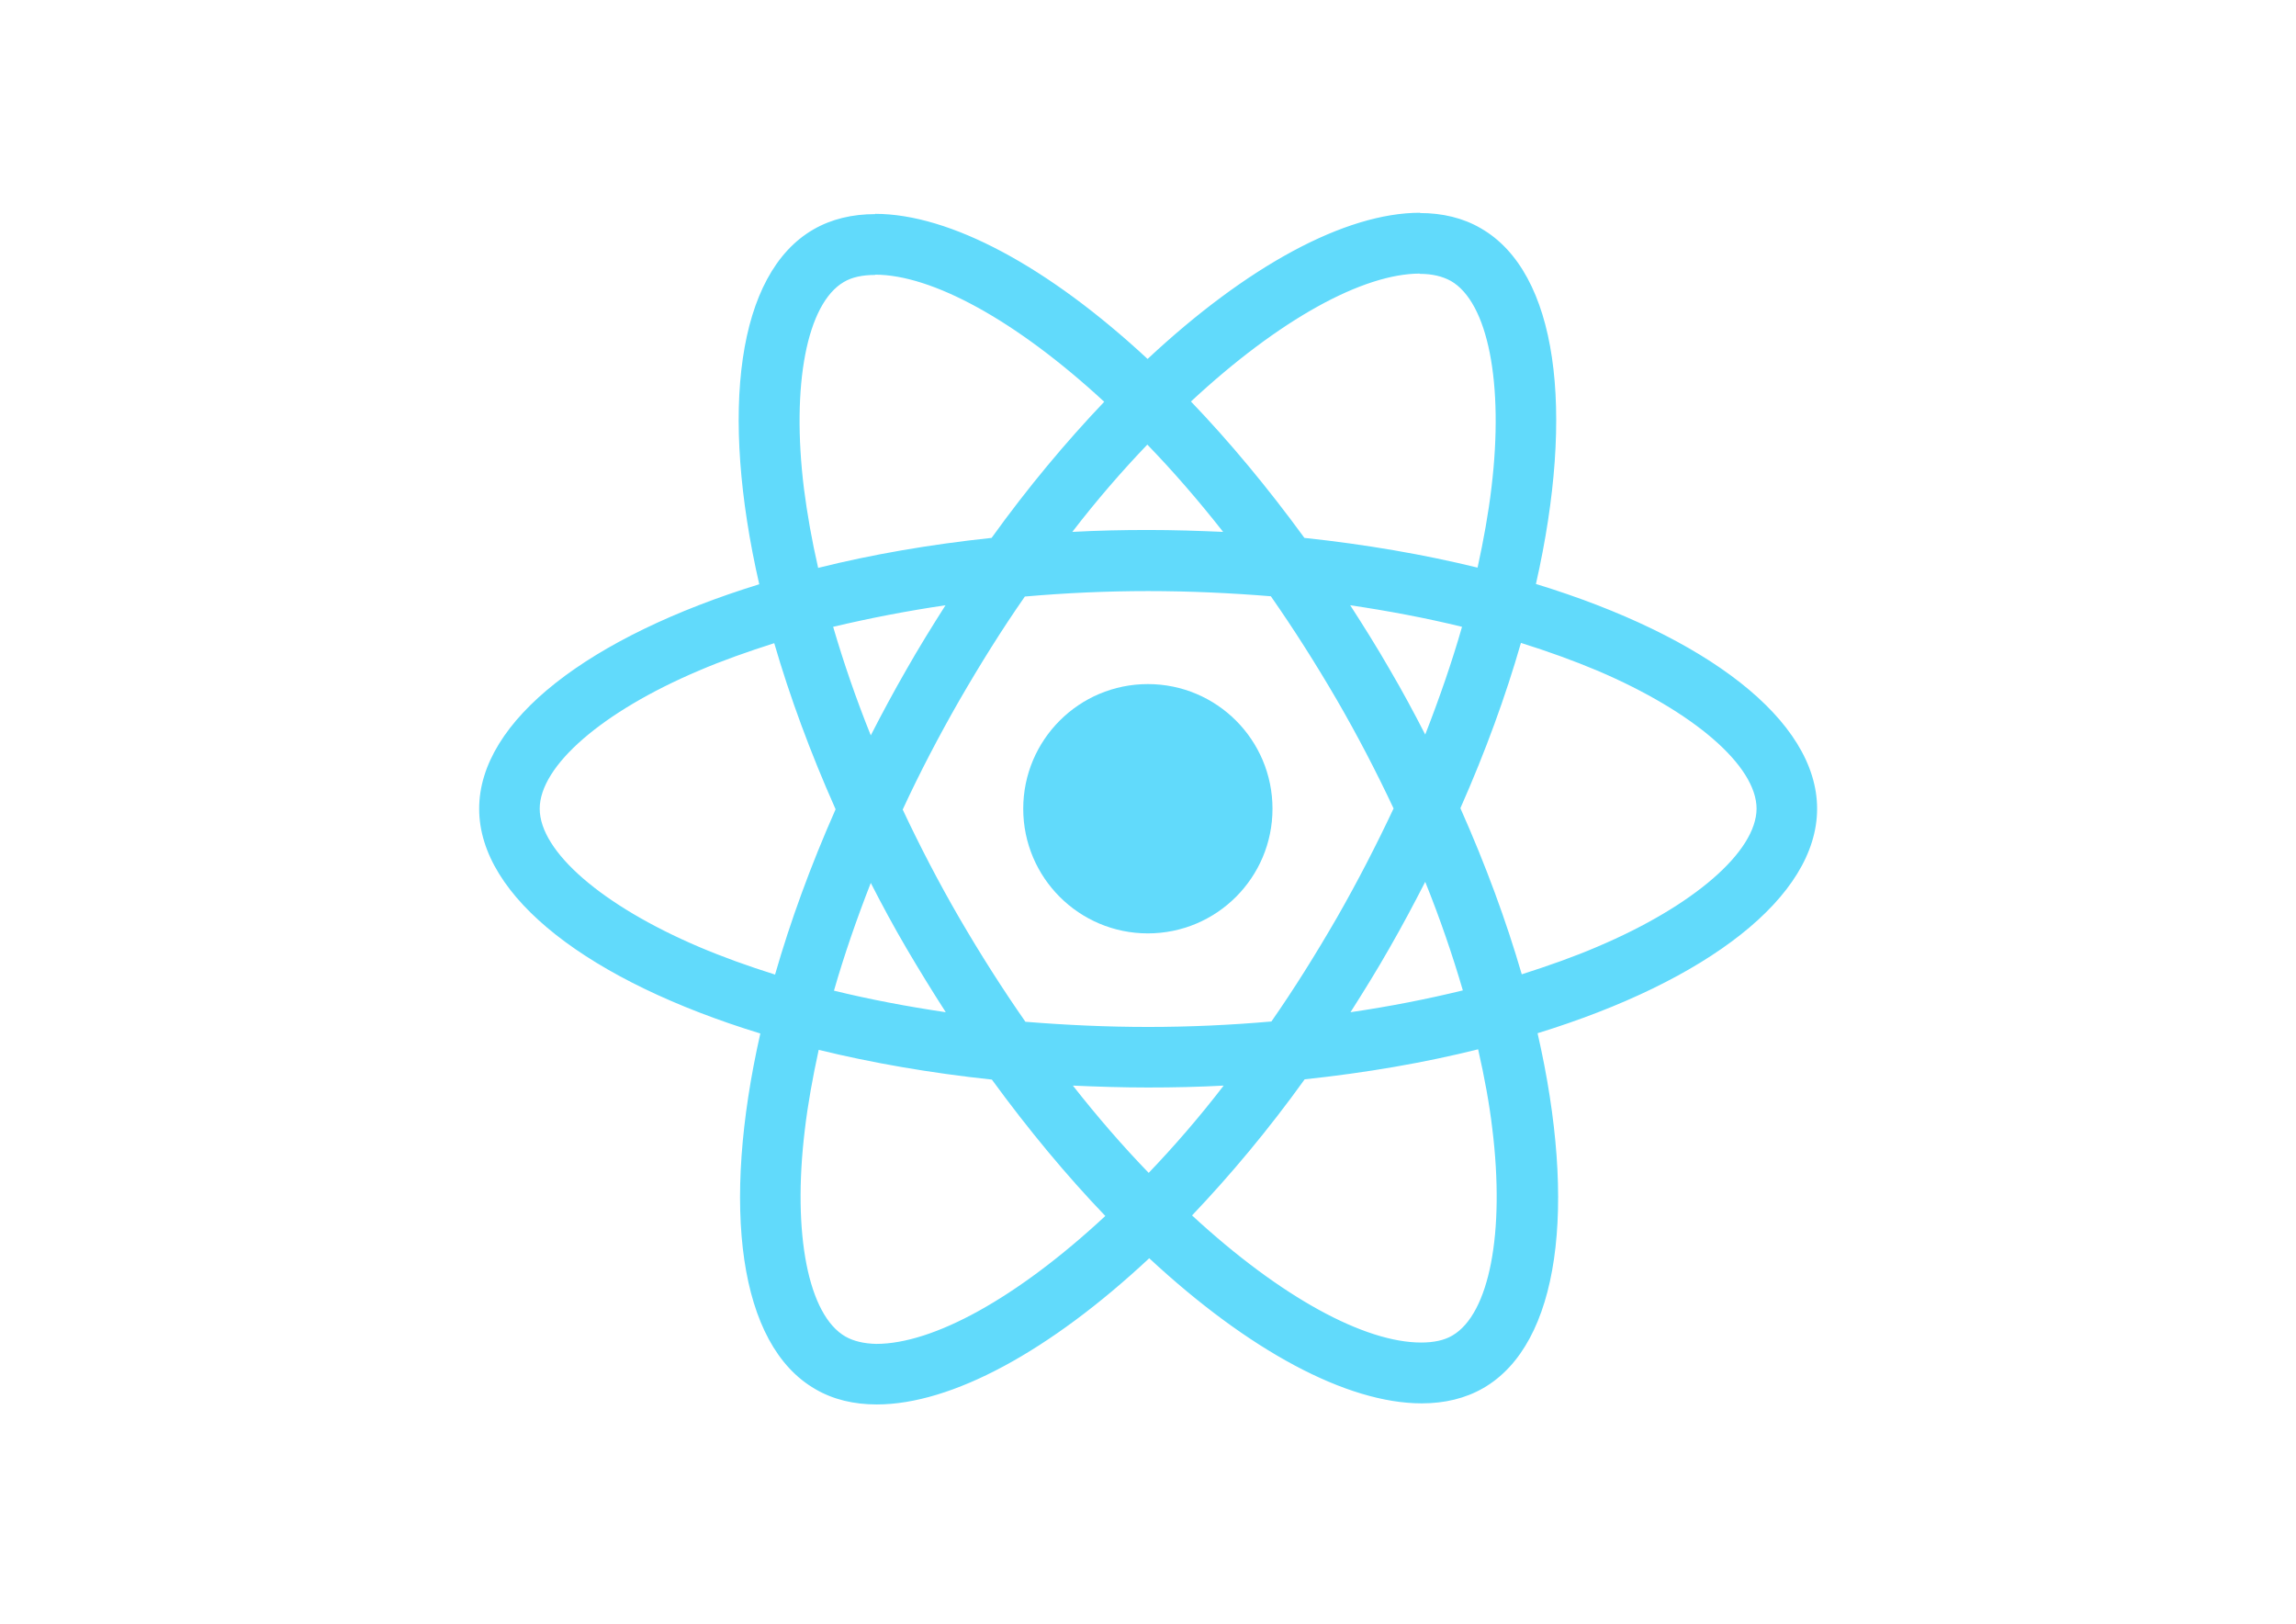
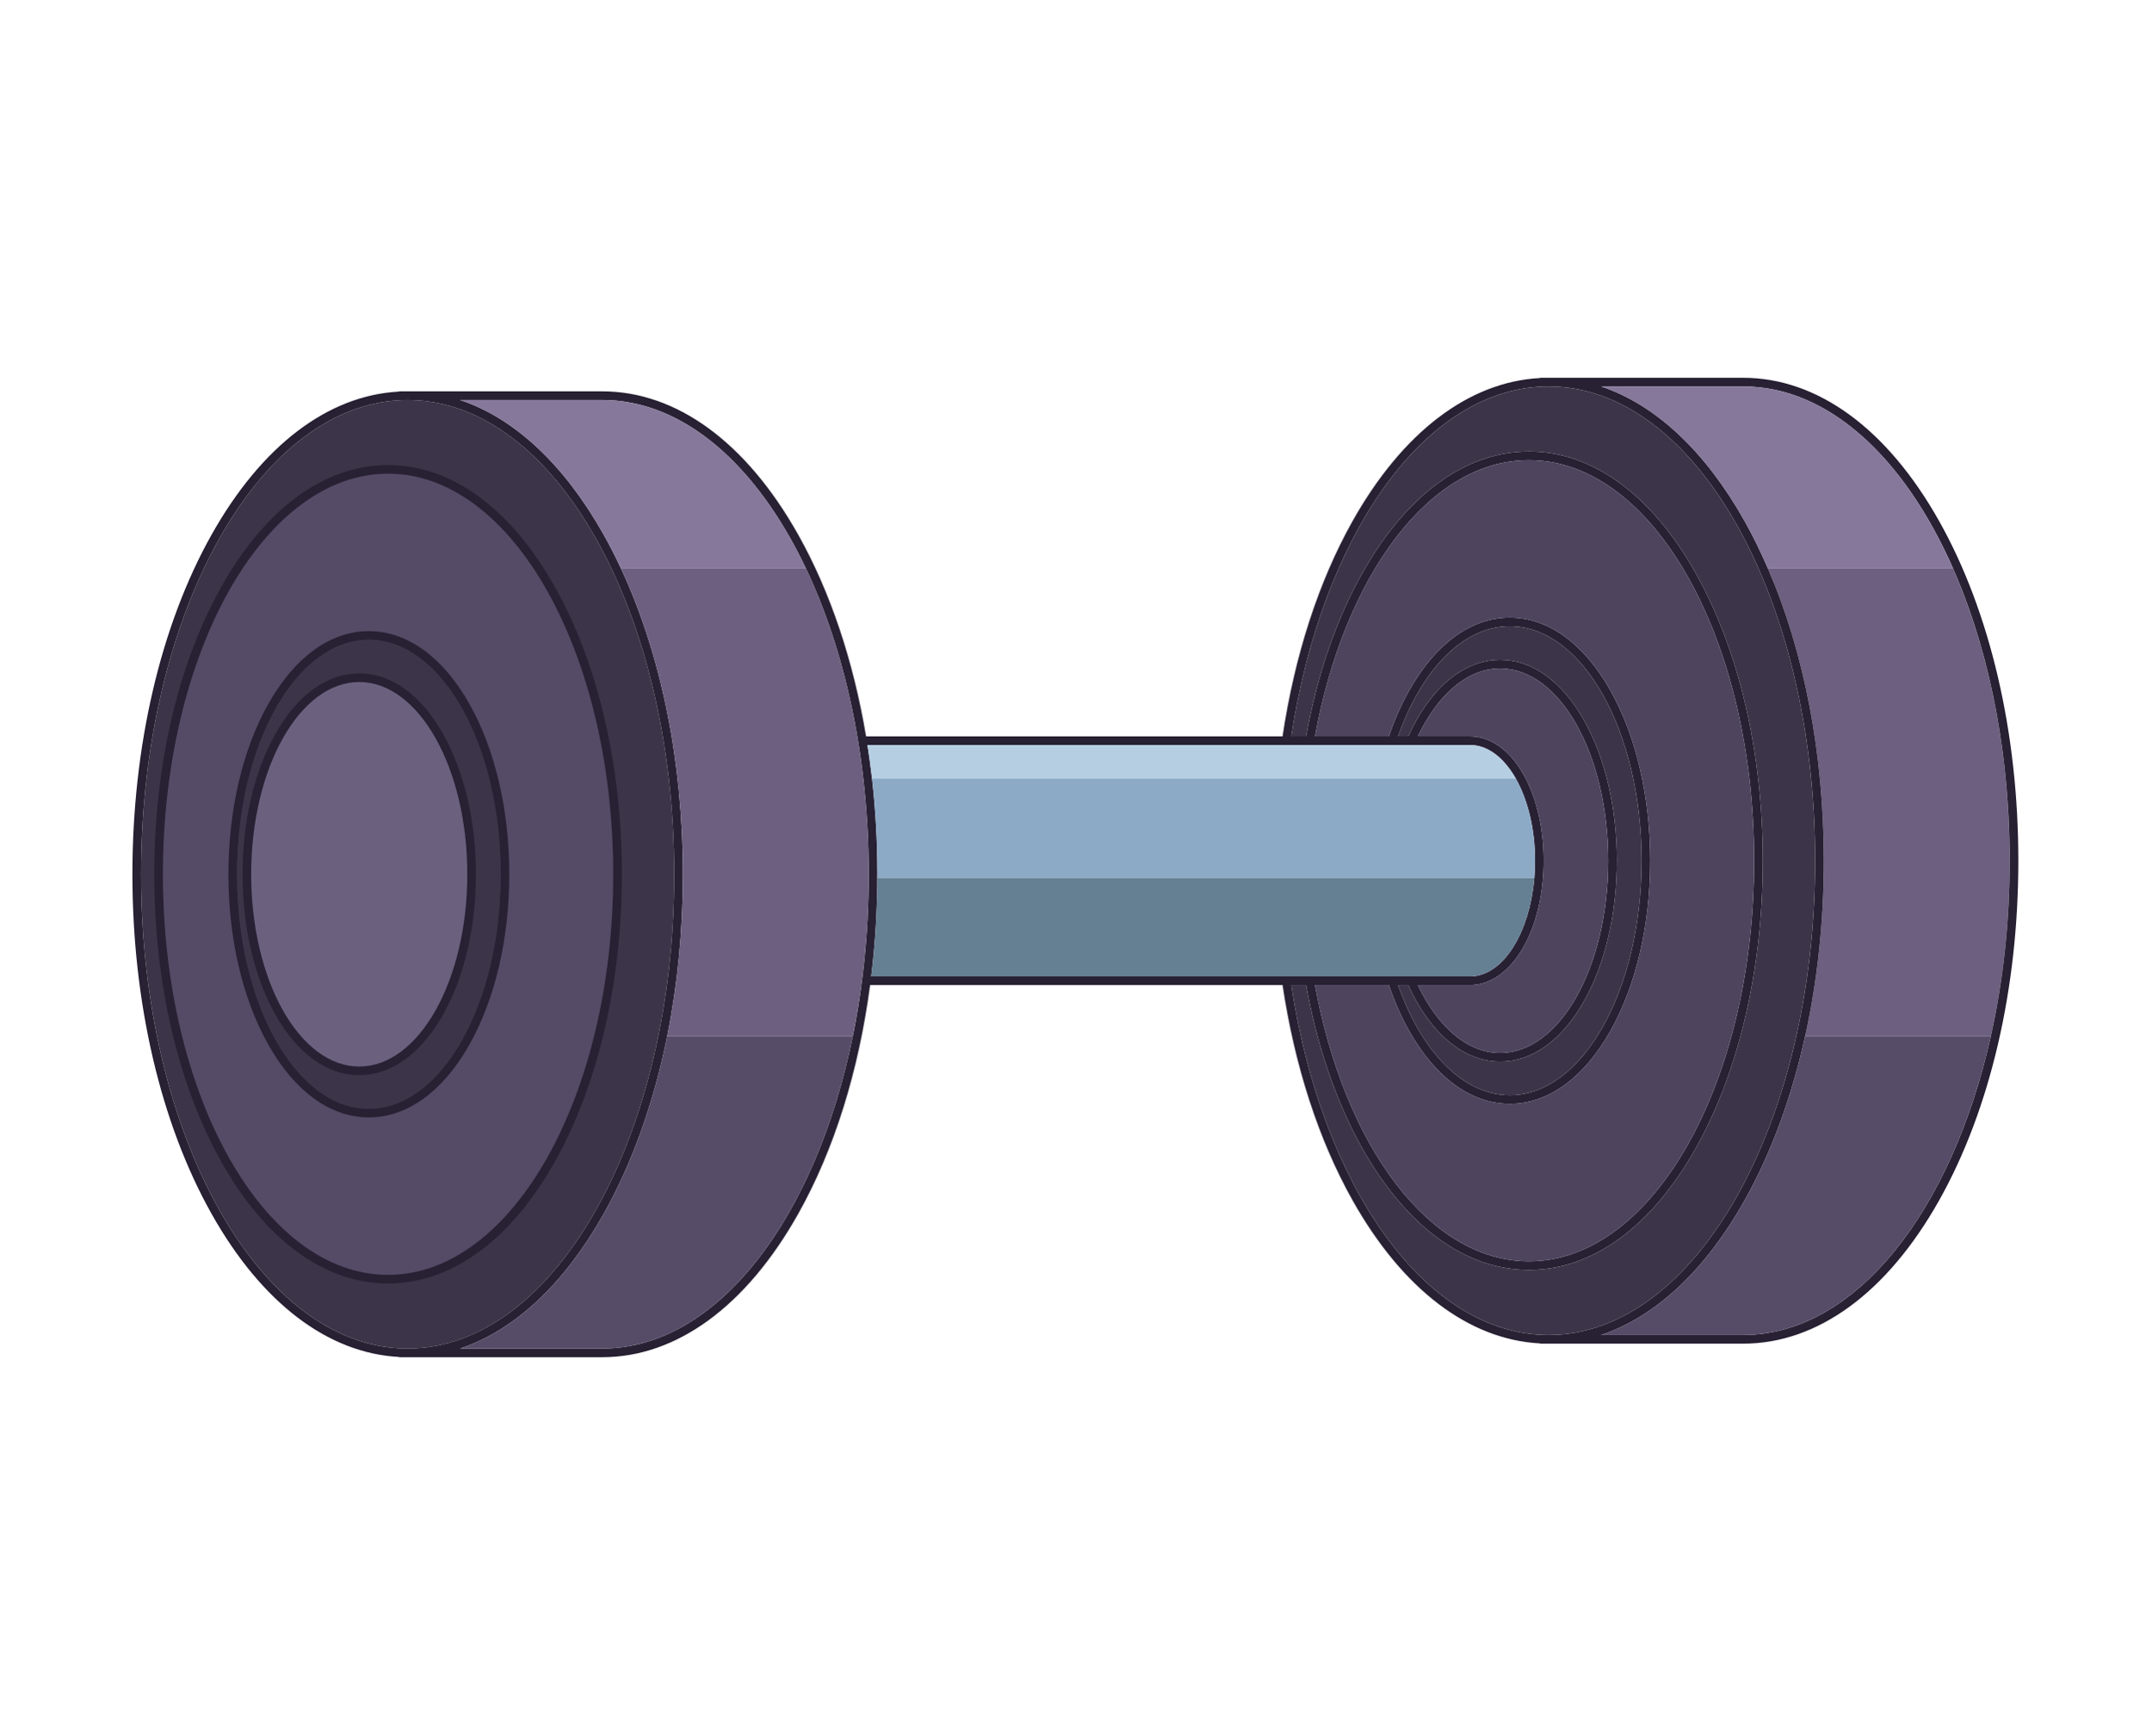
- <svg xmlns="http://www.w3.org/2000/svg" viewBox="0 0 841.9 595.3">
-   <g fill="#61DAFB">
-     <path d="M666.3 296.5c0-32.5-40.7-63.3-103.1-82.4 14.4-63.6 8-114.2-20.2-130.4-6.5-3.8-14.1-5.6-22.4-5.6v22.3c4.6 0 8.3.9 11.4 2.6 13.6 7.8 19.5 37.5 14.9 75.7-1.1 9.4-2.9 19.3-5.1 29.4-19.6-4.8-41-8.5-63.5-10.9-13.5-18.5-27.5-35.3-41.6-50 32.6-30.3 63.2-46.9 84-46.9V78c-27.5 0-63.5 19.6-99.9 53.6-36.4-33.8-72.4-53.2-99.9-53.2v22.3c20.7 0 51.4 16.5 84 46.6-14 14.7-28 31.4-41.3 49.9-22.6 2.4-44 6.1-63.6 11-2.3-10-4-19.7-5.2-29-4.7-38.2 1.1-67.9 14.6-75.8 3-1.8 6.9-2.6 11.5-2.6V78.5c-8.4 0-16 1.8-22.6 5.6-28.1 16.2-34.4 66.7-19.9 130.1-62.2 19.2-102.7 49.9-102.7 82.3 0 32.5 40.7 63.3 103.1 82.4-14.4 63.6-8 114.2 20.2 130.4 6.5 3.8 14.1 5.6 22.5 5.6 27.5 0 63.5-19.6 99.9-53.6 36.4 33.8 72.4 53.2 99.9 53.2 8.4 0 16-1.8 22.6-5.6 28.1-16.2 34.4-66.7 19.9-130.1 62-19.1 102.5-49.9 102.5-82.3zm-130.2-66.7c-3.7 12.9-8.3 26.2-13.5 39.5-4.1-8-8.4-16-13.1-24-4.6-8-9.5-15.8-14.4-23.4 14.2 2.1 27.9 4.7 41 7.9zm-45.8 106.5c-7.8 13.5-15.8 26.3-24.1 38.2-14.9 1.3-30 2-45.2 2-15.1 0-30.2-.7-45-1.9-8.3-11.9-16.4-24.6-24.2-38-7.6-13.1-14.5-26.4-20.8-39.8 6.2-13.4 13.2-26.8 20.7-39.9 7.8-13.5 15.8-26.3 24.1-38.2 14.9-1.3 30-2 45.2-2 15.1 0 30.2.7 45 1.9 8.3 11.9 16.4 24.6 24.2 38 7.6 13.1 14.5 26.4 20.8 39.8-6.3 13.4-13.2 26.8-20.7 39.9zm32.3-13c5.4 13.4 10 26.8 13.8 39.8-13.1 3.2-26.9 5.9-41.2 8 4.9-7.7 9.8-15.6 14.4-23.7 4.6-8 8.9-16.1 13-24.1zM421.2 430c-9.3-9.6-18.6-20.3-27.8-32 9 .4 18.2.7 27.5.7 9.4 0 18.7-.2 27.8-.7-9 11.7-18.3 22.4-27.5 32zm-74.4-58.9c-14.2-2.1-27.9-4.7-41-7.9 3.7-12.9 8.3-26.2 13.5-39.5 4.1 8 8.4 16 13.1 24 4.7 8 9.5 15.8 14.4 23.4zM420.7 163c9.3 9.6 18.6 20.3 27.8 32-9-.4-18.2-.7-27.5-.7-9.4 0-18.7.2-27.8.7 9-11.7 18.3-22.4 27.5-32zm-74 58.9c-4.9 7.7-9.8 15.6-14.4 23.7-4.6 8-8.9 16-13 24-5.4-13.4-10-26.8-13.8-39.8 13.1-3.1 26.9-5.8 41.2-7.9zm-90.5 125.2c-35.4-15.1-58.3-34.9-58.3-50.6 0-15.7 22.9-35.6 58.3-50.6 8.6-3.7 18-7 27.7-10.1 5.7 19.6 13.2 40 22.5 60.9-9.2 20.8-16.6 41.1-22.2 60.6-9.9-3.1-19.3-6.5-28-10.2zM310 490c-13.6-7.8-19.5-37.5-14.9-75.7 1.1-9.4 2.9-19.3 5.1-29.4 19.6 4.8 41 8.5 63.5 10.9 13.5 18.5 27.5 35.3 41.6 50-32.6 30.3-63.2 46.9-84 46.9-4.5-.1-8.3-1-11.3-2.7zm237.2-76.2c4.7 38.2-1.1 67.9-14.6 75.8-3 1.8-6.9 2.6-11.5 2.6-20.7 0-51.4-16.5-84-46.6 14-14.7 28-31.4 41.3-49.9 22.6-2.4 44-6.1 63.6-11 2.3 10.1 4.1 19.8 5.2 29.1zm38.5-66.7c-8.6 3.7-18 7-27.7 10.1-5.7-19.6-13.2-40-22.5-60.9 9.2-20.8 16.6-41.1 22.2-60.6 9.9 3.1 19.3 6.5 28.1 10.2 35.4 15.1 58.3 34.9 58.3 50.6-.1 15.7-23 35.6-58.4 50.6zM320.8 78.4z" />
-     <circle cx="420.9" cy="296.5" r="45.7" />
-     <path d="M520.5 78.1z" />
-   </g>
+ <svg xmlns="http://www.w3.org/2000/svg" version="1.1" id="Capa_1" x="0px" y="0px" viewBox="0 0 2362 1906" style="enable-background:new 0 0 2362 1906;" xml:space="preserve">
+   <ellipse style="fill:#3C3549;" cx="447.583" cy="960.195" rx="292.716" ry="520.936" />
+   <path style="fill:#282033;" d="M609.182,644.432c-48.449-86.223-113.471-133.708-183.089-133.708s-134.64,47.485-183.089,133.708  c-47.48,84.498-73.628,196.638-73.628,315.764c0,119.125,26.148,231.265,73.628,315.764  c48.449,86.223,113.471,133.708,183.089,133.708s134.64-47.485,183.089-133.708c47.48-84.499,73.628-196.639,73.628-315.764  C682.81,841.07,656.662,728.93,609.182,644.432z" />
+   <ellipse style="fill:#554B66;" cx="426.093" cy="960.195" rx="247.229" ry="439.984" />
+   <ellipse style="fill:#3C3549;" cx="404.994" cy="960.195" rx="144.713" ry="257.54" />
+   <path style="fill:#282033;" d="M486.617,806.233c-24.165-43.005-56.899-66.688-92.173-66.688c-35.273,0-68.008,23.684-92.172,66.688  c-23.195,41.279-35.969,95.958-35.969,153.962s12.774,112.683,35.969,153.962c24.164,43.004,56.899,66.688,92.172,66.688  c35.274,0,68.008-23.684,92.173-66.688c23.195-41.28,35.969-95.958,35.969-153.962S509.812,847.512,486.617,806.233z" />
+   <path style="fill:#282033;" d="M294.395,1146.952c29.087,51.765,68.365,80.272,110.599,80.272c42.235,0,81.513-28.507,110.6-80.272  c28.117-50.039,43.602-116.364,43.602-186.756c0-70.393-15.484-136.718-43.602-186.757c-29.087-51.764-68.365-80.272-110.6-80.272  c-42.234,0-81.513,28.507-110.599,80.272c-28.117,50.039-43.602,116.364-43.602,186.757  C250.793,1030.588,266.278,1096.913,294.395,1146.952z M404.994,702.655c79.923,0,144.713,115.304,144.713,257.54  s-64.791,257.54-144.713,257.54c-79.923,0-144.713-115.304-144.713-257.54S325.071,702.655,404.994,702.655z" />
+   <ellipse style="fill:#6B617F;" cx="394.445" cy="960.195" rx="118.653" ry="211.162" />
+   <path style="fill:#6D5F7F;" d="M2144.507,624.398H1941.28c39.732,91.762,61.323,203.414,61.323,320.913  c0,66.962-7.067,131.994-20.434,192.58h203.878c13.327-59.575,20.663-124.551,20.663-192.58  C2206.71,824.225,2183.446,712.86,2144.507,624.398z" />
+   <path style="fill:#282033;" d="M1913.994,414.888h-213.596h-9.489v0.281c-78.178,4.155-150.937,59.563-205.765,157.138  c-37.45,66.648-63.589,147.916-76.87,236.451H950.987c-13.901-82.762-39.209-158.666-74.554-221.567  c-57.041-101.513-133.486-157.419-215.253-157.419H447.583h-9.488v0.281c-78.178,4.154-150.938,59.563-205.765,157.138  c-56.071,99.788-86.951,232.257-86.951,373.005c0,140.748,30.88,273.217,86.951,373.005  c54.828,97.575,127.587,152.983,205.765,157.137v0.281h9.488h213.596c81.767,0,158.212-55.906,215.253-157.419  c39.539-70.367,66.483-157.022,78.975-251.335h452.869c13.28,88.535,39.419,169.803,76.869,236.451  c54.828,97.575,127.587,152.983,205.765,157.137v0.282h9.489h213.596c81.768,0,158.213-55.906,215.254-157.419  c56.071-99.788,86.951-232.257,86.951-373.005c0-140.749-30.88-273.217-86.951-373.005  C2072.207,470.793,1995.762,414.888,1913.994,414.888z M2186.047,1137.892c0,0.003-0.001,0.005-0.002,0.008  c-1.266,5.66-2.596,11.261-3.969,16.821c-0.141,0.568-0.278,1.139-0.419,1.706c-1.397,5.602-2.844,11.156-4.347,16.652  c-0.063,0.228-0.128,0.453-0.191,0.681c-1.457,5.306-2.968,10.557-4.522,15.76c-0.143,0.478-0.282,0.959-0.425,1.435  c-1.612,5.353-3.272,10.649-4.984,15.888c-0.128,0.391-0.259,0.776-0.387,1.166c-1.651,5.019-3.346,9.985-5.087,14.895  c-0.126,0.356-0.249,0.715-0.375,1.071c-1.816,5.094-3.682,10.124-5.593,15.095c-0.194,0.504-0.391,1.002-0.586,1.505  c-1.847,4.769-3.734,9.488-5.667,14.141c-0.095,0.228-0.187,0.46-0.282,0.689c-2.008,4.817-4.066,9.563-6.164,14.25  c-0.258,0.577-0.52,1.147-0.78,1.723c-2.06,4.561-4.154,9.072-6.297,13.506c-0.037,0.075-0.072,0.153-0.109,0.228  c-2.188,4.52-4.426,8.962-6.698,13.345c-0.327,0.629-0.655,1.252-0.983,1.878c-4.519,8.631-9.198,16.99-14.035,25.059  c-0.387,0.647-0.777,1.29-1.167,1.933c-4.827,7.966-9.802,15.645-14.923,23.024c-0.441,0.636-0.883,1.27-1.326,1.901  c-5.116,7.285-10.372,14.268-15.759,20.94c-0.495,0.612-0.989,1.226-1.486,1.833c-2.697,3.296-5.419,6.532-8.181,9.67  c-0.14,0.16-0.285,0.313-0.425,0.473c-2.623,2.968-5.279,5.849-7.956,8.671c-0.529,0.557-1.056,1.118-1.586,1.669  c-2.802,2.909-5.627,5.752-8.487,8.499c-0.314,0.302-0.634,0.591-0.949,0.891c-2.611,2.487-5.25,4.898-7.908,7.247  c-0.557,0.492-1.111,0.991-1.67,1.477c-2.894,2.517-5.812,4.958-8.76,7.307c-0.459,0.365-0.921,0.714-1.381,1.075  c-2.638,2.075-5.296,4.078-7.974,6.016c-0.559,0.405-1.116,0.82-1.677,1.22c-2.986,2.124-5.997,4.163-9.031,6.115  c-0.574,0.369-1.153,0.72-1.728,1.084c-2.694,1.698-5.404,3.329-8.133,4.89c-0.542,0.31-1.08,0.634-1.623,0.938  c-3.078,1.725-6.179,3.355-9.3,4.903c-0.663,0.328-1.328,0.639-1.993,0.96c-2.784,1.342-5.584,2.619-8.4,3.817  c-0.496,0.212-0.989,0.439-1.486,0.646c-3.165,1.315-6.352,2.526-9.555,3.656c-0.733,0.259-1.468,0.502-2.203,0.751  c-2.918,0.989-5.848,1.911-8.797,2.745c-0.407,0.115-0.81,0.247-1.218,0.359c-3.25,0.894-6.522,1.671-9.807,2.372  c-0.785,0.168-1.572,0.324-2.359,0.48c-3.112,0.619-6.234,1.172-9.375,1.616c-0.254,0.036-0.506,0.086-0.761,0.12  c-3.337,0.457-6.694,0.784-10.061,1.04c-0.819,0.062-1.637,0.115-2.458,0.166c-3.403,0.208-6.815,0.352-10.247,0.352h-156.039  c59.661-19.898,114.298-70.696,157.696-147.93c29.395-52.313,51.788-113.664,66.517-180.425  c13.367-60.586,20.434-125.619,20.434-192.58c0-117.499-21.591-229.151-61.323-320.913c-7.862-18.156-16.366-35.609-25.628-52.092  c-43.398-77.234-98.035-128.033-157.696-147.931h156.039c2.743,0,5.476,0.081,8.201,0.214c0.892,0.044,1.778,0.123,2.668,0.181  c1.836,0.119,3.671,0.252,5.498,0.431c1.037,0.102,2.07,0.229,3.105,0.35c1.689,0.198,3.375,0.413,5.056,0.661  c1.06,0.157,2.118,0.325,3.174,0.501c1.668,0.279,3.331,0.586,4.991,0.914c1.03,0.204,2.06,0.405,3.086,0.628  c1.75,0.379,3.492,0.8,5.233,1.235c0.91,0.227,1.822,0.437,2.728,0.679c2.176,0.58,4.341,1.214,6.5,1.878  c0.456,0.14,0.916,0.26,1.372,0.404c2.619,0.829,5.224,1.724,7.818,2.677c0.699,0.257,1.391,0.544,2.088,0.809  c1.89,0.719,3.776,1.456,5.651,2.239c0.92,0.384,1.834,0.795,2.75,1.195c1.656,0.723,3.307,1.46,4.952,2.232  c0.962,0.452,1.921,0.918,2.878,1.386c1.613,0.789,3.22,1.602,4.822,2.438c0.934,0.488,1.867,0.977,2.798,1.481  c1.664,0.902,3.32,1.838,4.972,2.792c0.839,0.484,1.68,0.956,2.516,1.453c1.939,1.154,3.865,2.353,5.786,3.577  c0.525,0.334,1.054,0.65,1.577,0.989c2.481,1.609,4.948,3.274,7.397,4.998c0.305,0.216,0.606,0.446,0.911,0.663  c2.105,1.497,4.2,3.031,6.281,4.611c0.721,0.548,1.435,1.119,2.153,1.676c1.667,1.295,3.328,2.607,4.98,3.955  c0.804,0.656,1.604,1.327,2.403,1.997c1.57,1.312,3.131,2.646,4.685,4.007c0.803,0.703,1.605,1.41,2.404,2.125  c1.579,1.415,3.148,2.86,4.71,4.323c0.73,0.684,1.462,1.361,2.189,2.056c1.757,1.68,3.499,3.399,5.234,5.14  c0.504,0.505,1.014,0.996,1.515,1.507c4.535,4.615,8.993,9.441,13.372,14.468c0.485,0.557,0.964,1.132,1.447,1.694  c1.675,1.948,3.341,3.918,4.992,5.925c0.63,0.766,1.255,1.546,1.881,2.32c1.506,1.862,3.004,3.745,4.489,5.656  c0.65,0.836,1.297,1.677,1.943,2.521c1.479,1.935,2.945,3.896,4.402,5.878c0.6,0.816,1.201,1.629,1.798,2.453  c1.583,2.189,3.15,4.412,4.708,6.657c0.437,0.629,0.878,1.247,1.312,1.881c4.053,5.912,8.017,12.011,11.884,18.295  c0.235,0.382,0.464,0.774,0.698,1.157c1.657,2.709,3.296,5.449,4.917,8.225c0.465,0.796,0.923,1.605,1.385,2.407  c1.386,2.405,2.762,4.831,4.121,7.285c0.519,0.938,1.035,1.882,1.551,2.826c1.31,2.399,2.605,4.821,3.889,7.265  c0.496,0.944,0.992,1.887,1.485,2.838c1.34,2.59,2.663,5.21,3.974,7.848c0.397,0.797,0.798,1.586,1.191,2.387  c1.63,3.321,3.239,6.674,4.821,10.068c0.051,0.109,0.104,0.216,0.155,0.324c41.98,90.164,67.217,205.91,67.217,332.153  C2206.71,1013.341,2199.374,1078.317,2186.047,1137.892L2186.047,1137.892z M802.272,1416.698c-2.884,2.829-5.795,5.582-8.738,8.242  c-0.429,0.388-0.864,0.76-1.295,1.145c-2.695,2.406-5.414,4.739-8.156,6.999c-0.482,0.398-0.961,0.808-1.445,1.201  c-2.986,2.426-5.999,4.76-9.038,7.011c-0.6,0.445-1.204,0.875-1.806,1.313c-2.878,2.093-5.776,4.12-8.699,6.052  c-0.279,0.184-0.554,0.38-0.833,0.563c-3.112,2.038-6.255,3.961-9.415,5.814c-0.691,0.406-1.384,0.803-2.076,1.2  c-3.192,1.824-6.399,3.583-9.637,5.216c-0.124,0.063-0.252,0.118-0.376,0.181c-3.132,1.571-6.29,3.025-9.463,4.413  c-0.71,0.311-1.42,0.625-2.133,0.927c-3.236,1.37-6.489,2.658-9.765,3.835c-0.504,0.181-1.011,0.34-1.516,0.517  c-2.961,1.035-5.94,1.984-8.933,2.859c-0.652,0.19-1.301,0.393-1.955,0.577c-3.302,0.924-6.623,1.746-9.961,2.472  c-0.699,0.152-1.401,0.284-2.101,0.427c-3.062,0.626-6.138,1.175-9.228,1.632c-0.463,0.068-0.922,0.154-1.386,0.219  c-3.395,0.472-6.809,0.82-10.236,1.084c-0.793,0.062-1.586,0.111-2.38,0.161c-3.494,0.22-6.998,0.371-10.522,0.371H505.141  c59.661-19.898,114.298-70.696,157.696-147.93c31.574-56.192,55.157-122.748,69.74-195.309  c11.314-56.296,17.212-116.205,17.212-177.697c0-123.908-23.957-241.372-67.94-335.797c-5.978-12.834-12.302-25.269-19.012-37.208  c-43.398-77.234-98.036-128.033-157.697-147.931h156.04c0.046,0,0.091,0.003,0.136,0.003c2.626,0.002,5.244,0.072,7.853,0.197  c0.891,0.042,1.778,0.123,2.668,0.181c1.762,0.112,3.524,0.228,5.278,0.396c1.042,0.1,2.079,0.233,3.119,0.352  c1.601,0.183,3.201,0.372,4.797,0.601c1.08,0.155,2.155,0.335,3.232,0.511c1.554,0.254,3.104,0.52,4.65,0.816  c1.076,0.207,2.149,0.428,3.222,0.655c1.549,0.328,3.094,0.677,4.635,1.048c1.049,0.253,2.098,0.51,3.144,0.783  c1.575,0.41,3.144,0.85,4.71,1.304c0.995,0.289,1.991,0.574,2.983,0.88c1.655,0.512,3.302,1.063,4.948,1.624  c0.888,0.302,1.778,0.591,2.663,0.908c1.885,0.675,3.76,1.398,5.631,2.137c0.633,0.25,1.269,0.479,1.899,0.736  c5.086,2.071,10.121,4.378,15.102,6.914c0.425,0.217,0.846,0.453,1.272,0.673c2.042,1.058,4.077,2.144,6.099,3.277  c0.645,0.362,1.284,0.744,1.927,1.114c1.802,1.035,3.599,2.089,5.385,3.184c0.704,0.432,1.404,0.879,2.105,1.32  c1.732,1.088,3.458,2.198,5.175,3.342c0.695,0.463,1.387,0.935,2.079,1.407c1.73,1.18,3.452,2.388,5.166,3.624  c0.65,0.469,1.301,0.94,1.949,1.417c1.785,1.315,3.56,2.664,5.327,4.039c0.553,0.43,1.108,0.854,1.659,1.291  c1.945,1.54,3.877,3.121,5.799,4.733c0.353,0.296,0.71,0.584,1.063,0.883c9.398,7.963,18.518,16.792,27.332,26.428  c0.04,0.043,0.08,0.088,0.12,0.132c2.132,2.334,4.244,4.718,6.339,7.146c0.183,0.213,0.365,0.429,0.548,0.643  c1.962,2.283,3.906,4.607,5.835,6.971c0.228,0.28,0.455,0.562,0.684,0.843c1.91,2.356,3.803,4.751,5.68,7.185  c0.192,0.249,0.384,0.498,0.576,0.748c1.961,2.557,3.903,5.154,5.827,7.794c0.081,0.112,0.163,0.221,0.244,0.333  c16.447,22.628,31.5,48.303,44.899,76.55c0.002,0.005,0.005,0.01,0.008,0.016h-0.001c43.01,90.681,68.949,207.839,68.949,335.797  c0,69.068-7.571,134.979-21.287,195.295c-0.162,0.713-0.326,1.422-0.49,2.133c-2.649,11.501-5.522,22.796-8.61,33.867  c-0.19,0.68-0.378,1.361-0.569,2.04c-1.565,5.551-3.176,11.052-4.849,16.486c-0.039,0.128-0.081,0.255-0.12,0.383  c-1.647,5.343-3.351,10.62-5.099,15.847c-0.17,0.508-0.337,1.02-0.507,1.527c-1.773,5.26-3.597,10.46-5.47,15.597  c-0.183,0.501-0.37,0.996-0.554,1.497c-1.845,5.02-3.73,9.987-5.669,14.885c-0.076,0.192-0.149,0.387-0.226,0.579  c-1.983,4.996-4.02,9.919-6.098,14.784c-0.277,0.647-0.555,1.29-0.834,1.936c-4.156,9.637-8.496,19.007-13.012,28.095  c-0.332,0.668-0.664,1.336-0.998,2.002c-2.272,4.524-4.579,8.992-6.936,13.371c-0.058,0.107-0.117,0.211-0.174,0.318  c-2.298,4.262-4.644,8.44-7.022,12.562c-0.333,0.578-0.664,1.16-0.999,1.735c-2.414,4.145-4.866,8.219-7.359,12.215  c-0.293,0.47-0.591,0.931-0.886,1.4c-2.366,3.761-4.763,7.457-7.197,11.082c-0.257,0.382-0.509,0.773-0.766,1.154  c-2.564,3.794-5.17,7.502-7.808,11.142c-0.439,0.606-0.881,1.202-1.322,1.804c-2.636,3.595-5.299,7.134-8.006,10.572  c-0.029,0.037-0.058,0.076-0.087,0.113c-2.73,3.466-5.504,6.827-8.303,10.128c-0.52,0.613-1.041,1.224-1.564,1.831  c-2.796,3.252-5.616,6.442-8.477,9.526c-0.121,0.131-0.244,0.254-0.366,0.384c-2.754,2.959-5.545,5.821-8.357,8.622  C803.34,1415.635,802.808,1416.172,802.272,1416.698z M447.583,439.259c161.663,0,292.716,233.231,292.716,520.936  s-131.053,520.935-292.716,520.935S154.867,1247.9,154.867,960.195S285.921,439.259,447.583,439.259z M963.328,964.247  c0.006-1.355,0.056-2.696,0.056-4.052c0-35.701-2.006-70.859-5.886-105.097c-1.409-12.426-3.132-24.691-5.035-36.853h661.671  c1.23,0,2.452,0.055,3.667,0.166c0.352,0.031,0.697,0.1,1.046,0.14c0.857,0.099,1.716,0.194,2.564,0.347  c0.565,0.102,1.122,0.253,1.683,0.379c0.626,0.14,1.258,0.257,1.879,0.425c0.661,0.179,1.312,0.411,1.968,0.623  c0.51,0.164,1.025,0.303,1.531,0.486c0.761,0.277,1.511,0.606,2.264,0.925c0.39,0.166,0.786,0.305,1.174,0.482  c0.813,0.371,1.613,0.794,2.414,1.214c0.318,0.167,0.642,0.31,0.958,0.484c0.894,0.493,1.774,1.036,2.652,1.589  c0.213,0.134,0.431,0.25,0.644,0.388c0.945,0.613,1.875,1.275,2.802,1.956c0.139,0.102,0.282,0.192,0.421,0.295  c0.959,0.718,1.904,1.484,2.841,2.273c0.1,0.085,0.204,0.16,0.305,0.245c1.016,0.866,2.018,1.776,3.006,2.724  c0.017,0.016,0.033,0.029,0.05,0.045c0.994,0.955,1.972,1.953,2.938,2.988c0.013,0.014,0.027,0.027,0.041,0.042  c4.882,5.245,9.38,11.504,13.408,18.607c0.005,0.01,0.013,0.02,0.018,0.03l0,0c13.044,23.023,21.127,54.935,21.127,90.213  c0,6.435-0.274,12.757-0.793,18.935l0,0c0,0.001,0,0.003,0,0.005c-0.305,3.622-0.708,7.185-1.181,10.702  c-0.041,0.308-0.077,0.618-0.12,0.925c-0.468,3.369-1.017,6.677-1.632,9.935c-0.076,0.399-0.15,0.8-0.228,1.198  c-0.626,3.208-1.321,6.357-2.084,9.442c-0.093,0.375-0.189,0.745-0.284,1.119c-0.792,3.116-1.642,6.173-2.567,9.149  c-0.073,0.234-0.151,0.461-0.224,0.693c-1.95,6.181-4.18,12.041-6.663,17.527c-0.088,0.195-0.172,0.396-0.26,0.59  c-1.193,2.604-2.45,5.107-3.753,7.534c-0.171,0.318-0.339,0.641-0.512,0.956c-1.283,2.342-2.618,4.589-4,6.749  c-0.208,0.325-0.417,0.645-0.626,0.966c-1.396,2.133-2.834,4.178-4.321,6.117c-0.197,0.257-0.398,0.501-0.596,0.754  c-1.54,1.966-3.118,3.846-4.746,5.593c-0.102,0.11-0.208,0.209-0.31,0.318c-1.653,1.753-3.348,3.393-5.083,4.909  c-0.096,0.083-0.188,0.175-0.283,0.258c-1.715,1.481-3.475,2.819-5.264,4.057c-0.241,0.167-0.479,0.344-0.721,0.506  c-1.732,1.161-3.5,2.191-5.292,3.113c-0.304,0.157-0.608,0.313-0.915,0.462c-1.79,0.875-3.605,1.631-5.447,2.258  c-0.302,0.103-0.607,0.193-0.91,0.289c-1.885,0.597-3.791,1.083-5.723,1.411c-0.224,0.038-0.452,0.057-0.676,0.092  c-2.039,0.312-4.098,0.505-6.182,0.505l0,0h0H956.603C960.877,1037.199,963.172,1001.027,963.328,964.247z M1614.133,808.757  h-57.343c21.764-45.624,54.207-74.608,90.47-74.608c65.53,0,118.653,94.54,118.653,211.162s-53.123,211.162-118.653,211.162  c-36.263,0-68.706-28.984-90.47-74.607h57.343c45.358,0,80.888-59.982,80.888-136.554  C1695.021,868.739,1659.49,808.757,1614.133,808.757z M1555.088,1099.273c24.164,43.005,56.898,66.688,92.172,66.688  c35.273,0,68.007-23.684,92.172-66.688c23.195-41.279,35.969-95.957,35.969-153.962c0-58.005-12.774-112.683-35.969-153.962  c-24.165-43.005-56.899-66.688-92.172-66.688c-35.274,0-68.008,23.684-92.173,66.688c-3.121,5.555-6.018,11.392-8.757,17.408h-11.2  c25.586-72.647,70.948-120.986,122.678-120.986c79.923,0,144.713,115.304,144.713,257.54s-64.79,257.54-144.713,257.54  c-51.73,0-97.092-48.339-122.678-120.986h11.2C1549.069,1087.882,1551.966,1093.719,1555.088,1099.273z M1547.209,1132.068  c29.087,51.765,68.365,80.272,110.6,80.272c42.234,0,81.513-28.507,110.599-80.272c28.117-50.039,43.602-116.364,43.602-186.756  c0-70.393-15.485-136.718-43.602-186.757c-29.087-51.764-68.365-80.272-110.599-80.272c-42.235,0-81.513,28.508-110.6,80.272  c-8.608,15.32-16.018,32.18-22.176,50.202h-81.152c32.291-176.124,125.281-303.43,235.027-303.43  c136.54,0,247.229,196.988,247.229,439.984c0,242.996-110.688,439.984-247.229,439.984c-109.746,0-202.735-127.305-235.027-303.429  h81.152C1531.191,1099.888,1538.601,1116.748,1547.209,1132.068z M1434.189,1081.866c12.042,66.793,32.9,128.081,61.629,179.209  c48.449,86.223,113.472,133.708,183.09,133.708c69.617,0,134.64-47.485,183.089-133.708c47.48-84.499,73.628-196.639,73.628-315.764  c0-119.126-26.149-231.266-73.628-315.764c-48.449-86.223-113.472-133.709-183.089-133.709c-69.618,0-134.64,47.486-183.09,133.709  c-28.73,51.128-49.587,112.416-61.629,179.209h-16.324c33.716-221.462,147.424-384.382,282.533-384.382  c161.663,0,292.717,233.231,292.717,520.936s-131.053,520.935-292.717,520.935c-135.108,0-248.817-162.92-282.533-384.381H1434.189z  " />
+   <path style="fill:#86789B;" d="M2139.493,613.159c-0.051-0.109-0.103-0.216-0.155-0.324c-1.582-3.394-3.192-6.748-4.821-10.068  c-0.393-0.802-0.794-1.59-1.191-2.387c-1.311-2.638-2.634-5.258-3.974-7.848c-0.492-0.951-0.989-1.894-1.485-2.838  c-1.284-2.444-2.58-4.865-3.889-7.265c-0.515-0.944-1.031-1.889-1.551-2.826c-1.359-2.454-2.735-4.879-4.121-7.285  c-0.462-0.801-0.92-1.611-1.385-2.407c-1.621-2.776-3.261-5.516-4.917-8.225c-0.234-0.383-0.463-0.775-0.698-1.157  c-3.867-6.284-7.831-12.382-11.884-18.295c-0.434-0.634-0.876-1.252-1.312-1.881c-1.557-2.245-3.125-4.468-4.708-6.657  c-0.596-0.824-1.198-1.637-1.798-2.453c-1.457-1.982-2.924-3.943-4.402-5.878c-0.646-0.845-1.293-1.686-1.943-2.521  c-1.485-1.911-2.983-3.793-4.489-5.656c-0.626-0.774-1.251-1.555-1.881-2.32c-1.651-2.007-3.317-3.977-4.992-5.925  c-0.483-0.563-0.961-1.137-1.447-1.694c-4.378-5.027-8.837-9.853-13.372-14.468c-0.501-0.511-1.011-1.001-1.515-1.507  c-1.734-1.741-3.477-3.461-5.234-5.14c-0.727-0.695-1.459-1.372-2.189-2.056c-1.563-1.464-3.131-2.909-4.71-4.323  c-0.799-0.716-1.601-1.422-2.404-2.125c-1.554-1.361-3.116-2.695-4.685-4.007c-0.8-0.669-1.599-1.34-2.403-1.997  c-1.651-1.348-3.313-2.66-4.98-3.955c-0.719-0.558-1.432-1.129-2.153-1.676c-2.081-1.581-4.175-3.115-6.281-4.611  c-0.305-0.217-0.606-0.448-0.911-0.663c-2.45-1.724-4.917-3.388-7.397-4.998c-0.523-0.339-1.053-0.655-1.577-0.989  c-1.921-1.224-3.847-2.423-5.786-3.577c-0.835-0.497-1.677-0.969-2.516-1.453c-1.652-0.953-3.307-1.889-4.972-2.792  c-0.93-0.504-1.863-0.993-2.798-1.481c-1.601-0.836-3.209-1.65-4.822-2.438c-0.958-0.468-1.916-0.934-2.878-1.386  c-1.645-0.772-3.296-1.51-4.952-2.232c-0.917-0.4-1.831-0.81-2.75-1.195c-1.876-0.784-3.762-1.52-5.651-2.239  c-0.697-0.266-1.39-0.553-2.088-0.809c-2.594-0.952-5.2-1.847-7.818-2.677c-0.455-0.144-0.916-0.264-1.372-0.404  c-2.159-0.665-4.325-1.299-6.5-1.878c-0.906-0.242-1.818-0.452-2.728-0.679c-1.74-0.434-3.482-0.855-5.233-1.235  c-1.026-0.223-2.056-0.424-3.086-0.628c-1.66-0.328-3.322-0.635-4.991-0.914c-1.056-0.177-2.115-0.345-3.174-0.501  c-1.681-0.248-3.367-0.463-5.056-0.661c-1.034-0.121-2.068-0.248-3.105-0.35c-1.827-0.179-3.662-0.312-5.498-0.431  c-0.89-0.058-1.776-0.137-2.668-0.181c-2.725-0.133-5.458-0.214-8.201-0.214h-156.039c59.661,19.898,114.298,70.697,157.696,147.931  c9.262,16.483,17.766,33.936,25.628,52.092h203.302C2142.914,620.609,2141.217,616.863,2139.493,613.159z" />
+   <path style="fill:#574C68;" d="M1915.652,1318.317c-43.398,77.234-98.035,128.033-157.696,147.93h156.039  c3.431,0,6.844-0.144,10.247-0.352c0.82-0.051,1.639-0.104,2.458-0.166c3.367-0.257,6.724-0.583,10.061-1.04  c0.255-0.034,0.506-0.084,0.761-0.12c3.14-0.445,6.264-0.997,9.375-1.616c0.787-0.156,1.573-0.313,2.359-0.48  c3.285-0.702,6.557-1.478,9.807-2.372c0.407-0.112,0.81-0.244,1.218-0.359c2.948-0.834,5.879-1.756,8.797-2.745  c0.735-0.249,1.47-0.491,2.203-0.751c3.203-1.131,6.391-2.341,9.555-3.656c0.497-0.207,0.989-0.434,1.486-0.646  c2.816-1.198,5.615-2.474,8.4-3.817c0.665-0.32,1.331-0.631,1.993-0.96c3.121-1.547,6.222-3.177,9.3-4.903  c0.543-0.304,1.081-0.628,1.623-0.938c2.729-1.561,5.439-3.191,8.133-4.89c0.575-0.363,1.154-0.714,1.728-1.084  c3.034-1.952,6.045-3.991,9.031-6.115c0.561-0.399,1.118-0.814,1.677-1.22c2.678-1.938,5.336-3.942,7.974-6.016  c0.46-0.362,0.923-0.71,1.381-1.075c2.946-2.35,5.866-4.791,8.76-7.307c0.559-0.487,1.114-0.985,1.67-1.477  c2.658-2.349,5.296-4.76,7.908-7.247c0.316-0.301,0.635-0.589,0.949-0.891c2.859-2.747,5.685-5.589,8.487-8.499  c0.53-0.552,1.057-1.112,1.586-1.669c2.677-2.823,5.333-5.702,7.956-8.671c0.14-0.16,0.285-0.313,0.425-0.473  c2.761-3.138,5.484-6.373,8.181-9.67c0.497-0.607,0.991-1.221,1.486-1.833c5.387-6.672,10.643-13.655,15.759-20.94  c0.443-0.631,0.885-1.265,1.326-1.901c5.12-7.379,10.097-15.058,14.923-23.024c0.39-0.643,0.779-1.286,1.167-1.933  c4.835-8.069,9.516-16.427,14.035-25.059c0.328-0.626,0.656-1.249,0.983-1.878c2.272-4.383,4.51-8.824,6.698-13.345  c0.037-0.076,0.072-0.153,0.109-0.228c2.143-4.434,4.238-8.945,6.297-13.506c0.26-0.575,0.522-1.146,0.78-1.723  c2.098-4.687,4.156-9.433,6.164-14.25c0.095-0.228,0.187-0.46,0.282-0.689c1.933-4.653,3.82-9.371,5.667-14.141  c0.195-0.503,0.392-1.001,0.586-1.505c1.911-4.971,3.777-10.002,5.593-15.095c0.126-0.355,0.249-0.715,0.375-1.071  c1.741-4.91,3.437-9.876,5.087-14.895c0.128-0.39,0.259-0.775,0.387-1.166c1.712-5.239,3.373-10.536,4.984-15.888  c0.143-0.476,0.283-0.957,0.425-1.435c1.555-5.203,3.065-10.454,4.522-15.76c0.063-0.228,0.128-0.453,0.191-0.681  c1.503-5.496,2.95-11.05,4.347-16.652c0.141-0.567,0.279-1.137,0.419-1.706c1.373-5.56,2.703-11.161,3.969-16.821  c0-0.003,0.001-0.005,0.002-0.008l0,0h-203.878C1967.44,1204.653,1945.047,1266.004,1915.652,1318.317z" />
+   <path style="fill:#3C3549;" d="M1700.398,1466.247c161.663,0,292.717-233.231,292.717-520.935s-131.053-520.936-292.717-520.936  c-135.108,0-248.817,162.92-282.533,384.382h16.324c12.042-66.793,32.9-128.081,61.629-179.209  c48.449-86.223,113.472-133.709,183.09-133.709c69.617,0,134.64,47.486,183.089,133.709c47.48,84.498,73.628,196.638,73.628,315.764  c0,119.125-26.149,231.265-73.628,315.764c-48.449,86.223-113.472,133.708-183.089,133.708c-69.618,0-134.64-47.485-183.09-133.708  c-28.729-51.129-49.587-112.416-61.629-179.209h-16.324C1451.581,1303.327,1565.29,1466.247,1700.398,1466.247z" />
+   <path style="fill:#4E445E;" d="M1678.908,1385.295c136.54,0,247.229-196.988,247.229-439.984  c0-242.997-110.688-439.984-247.229-439.984c-109.746,0-202.736,127.306-235.027,303.43h81.152  c6.158-18.022,13.568-34.882,22.176-50.202c29.087-51.764,68.365-80.272,110.6-80.272c42.234,0,81.513,28.508,110.599,80.272  c28.117,50.039,43.602,116.364,43.602,186.757c0,70.392-15.485,136.718-43.602,186.756c-29.087,51.765-68.365,80.272-110.599,80.272  c-42.235,0-81.513-28.507-110.6-80.272c-8.608-15.32-16.018-32.18-22.176-50.202h-81.152  C1476.173,1257.99,1569.162,1385.295,1678.908,1385.295z" />
+   <path style="fill:#3C3549;" d="M1657.809,1202.851c79.923,0,144.713-115.304,144.713-257.54s-64.79-257.54-144.713-257.54  c-51.73,0-97.092,48.339-122.678,120.986h11.2c2.738-6.016,5.635-11.853,8.757-17.408c24.165-43.005,56.899-66.688,92.173-66.688  c35.273,0,68.007,23.684,92.172,66.688c23.195,41.279,35.969,95.958,35.969,153.962c0,58.005-12.774,112.683-35.969,153.962  c-24.165,43.005-56.899,66.688-92.172,66.688c-35.274,0-68.008-23.684-92.172-66.688c-3.121-5.555-6.018-11.391-8.757-17.407h-11.2  C1560.717,1154.512,1606.079,1202.851,1657.809,1202.851z" />
+   <path style="fill:#4E445E;" d="M1614.133,1081.866h-57.343c21.764,45.623,54.207,74.607,90.47,74.607  c65.53,0,118.653-94.54,118.653-211.162s-53.123-211.162-118.653-211.162c-36.263,0-68.706,28.984-90.47,74.608h57.343  c45.358,0,80.888,59.981,80.888,136.554C1695.021,1021.884,1659.49,1081.866,1614.133,1081.866z" />
+   <path style="fill:#8CAAC6;" d="M1684.739,964.247c0.519-6.179,0.793-12.5,0.793-18.935c0-35.278-8.082-67.19-21.127-90.213H957.497  c3.881,34.237,5.886,69.396,5.886,105.097c0,1.356-0.049,2.697-0.056,4.052H1684.739z" />
+   <path style="fill:#B5CEE2;" d="M1664.405,855.098L1664.405,855.098c-0.005-0.01-0.013-0.02-0.018-0.03  c-4.027-7.104-8.527-13.362-13.408-18.607c-0.013-0.015-0.027-0.027-0.041-0.042c-0.965-1.036-1.944-2.033-2.938-2.988  c-0.017-0.016-0.033-0.029-0.05-0.045c-0.988-0.948-1.99-1.858-3.006-2.724c-0.101-0.086-0.204-0.16-0.305-0.245  c-0.937-0.79-1.882-1.555-2.841-2.273c-0.139-0.103-0.282-0.193-0.421-0.295c-0.926-0.682-1.857-1.343-2.802-1.956  c-0.213-0.138-0.431-0.253-0.644-0.388c-0.878-0.552-1.758-1.096-2.652-1.589c-0.316-0.174-0.64-0.318-0.958-0.484  c-0.801-0.42-1.601-0.843-2.414-1.214c-0.388-0.177-0.784-0.316-1.174-0.482c-0.753-0.319-1.502-0.649-2.264-0.925  c-0.505-0.183-1.021-0.322-1.531-0.486c-0.655-0.212-1.306-0.443-1.968-0.623c-0.621-0.168-1.252-0.285-1.879-0.425  c-0.562-0.126-1.118-0.277-1.683-0.379c-0.849-0.153-1.707-0.248-2.564-0.347c-0.35-0.04-0.695-0.109-1.046-0.14  c-1.215-0.11-2.437-0.166-3.667-0.166H952.462c1.903,12.162,3.626,24.427,5.035,36.853H1664.405z" />
+   <path style="fill:#657F93;" d="M1614.133,1072.378L1614.133,1072.378L1614.133,1072.378c2.086,0,4.143-0.193,6.183-0.505  c0.225-0.035,0.452-0.053,0.676-0.092c1.932-0.328,3.839-0.814,5.723-1.411c0.304-0.097,0.608-0.186,0.91-0.289  c1.842-0.628,3.658-1.384,5.447-2.258c0.307-0.149,0.61-0.306,0.915-0.462c1.793-0.922,3.561-1.952,5.292-3.113  c0.242-0.162,0.48-0.339,0.721-0.506c1.788-1.239,3.549-2.576,5.264-4.057c0.095-0.083,0.188-0.174,0.283-0.258  c1.736-1.516,3.43-3.156,5.083-4.909c0.102-0.109,0.208-0.208,0.31-0.318c1.628-1.747,3.206-3.627,4.746-5.593  c0.198-0.253,0.399-0.498,0.596-0.754c1.486-1.938,2.925-3.984,4.321-6.117c0.209-0.321,0.419-0.641,0.626-0.966  c1.381-2.16,2.716-4.407,4-6.749c0.173-0.315,0.341-0.638,0.512-0.956c1.303-2.427,2.56-4.93,3.753-7.534  c0.088-0.194,0.172-0.395,0.26-0.59c2.482-5.486,4.713-11.347,6.663-17.527c0.073-0.233,0.151-0.459,0.224-0.693  c0.925-2.976,1.776-6.033,2.567-9.149c0.095-0.373,0.192-0.744,0.284-1.119c0.763-3.085,1.458-6.234,2.084-9.442  c0.078-0.398,0.152-0.798,0.228-1.198c0.615-3.257,1.165-6.566,1.632-9.935c0.043-0.307,0.079-0.617,0.12-0.925  c0.473-3.516,0.876-7.079,1.181-10.702c0-0.002,0-0.003,0-0.005l0,0H963.328c-0.155,36.78-2.451,72.952-6.724,108.131H1614.133z" />
+   <path style="fill:#6D5F7F;" d="M936.342,1137.892c11.317-55.468,17.554-115.27,17.554-177.697  c0-127.958-25.939-245.116-68.949-335.797H681.848c43.983,94.425,67.94,211.889,67.94,335.797  c0,61.491-5.897,121.401-17.212,177.697H936.342z" />
+   <path style="fill:#86789B;" d="M884.947,624.398c-0.003-0.006-0.006-0.011-0.008-0.016c-13.398-28.246-28.454-53.92-44.899-76.55  c-0.081-0.112-0.163-0.221-0.244-0.333c-1.923-2.64-3.866-5.237-5.827-7.794c-0.192-0.25-0.384-0.498-0.576-0.748  c-1.876-2.434-3.77-4.829-5.68-7.185c-0.228-0.281-0.455-0.563-0.684-0.843c-1.928-2.364-3.873-4.688-5.835-6.971  c-0.183-0.213-0.365-0.43-0.548-0.643c-2.095-2.428-4.208-4.812-6.339-7.146c-0.04-0.044-0.08-0.089-0.12-0.132  c-8.812-9.638-17.935-18.463-27.332-26.428c-0.353-0.299-0.709-0.586-1.063-0.883c-1.922-1.613-3.854-3.194-5.799-4.733  c-0.551-0.437-1.106-0.861-1.659-1.291c-1.767-1.376-3.542-2.724-5.327-4.039c-0.648-0.477-1.299-0.948-1.949-1.417  c-1.714-1.237-3.436-2.444-5.166-3.624c-0.692-0.473-1.385-0.944-2.079-1.407c-1.717-1.145-3.444-2.254-5.175-3.342  c-0.702-0.441-1.401-0.888-2.105-1.32c-1.787-1.095-3.583-2.149-5.385-3.184c-0.643-0.369-1.282-0.752-1.927-1.114  c-2.023-1.135-4.058-2.219-6.099-3.277c-0.425-0.22-0.846-0.456-1.272-0.673c-4.981-2.537-10.016-4.842-15.102-6.914  c-0.63-0.257-1.267-0.486-1.899-0.736c-1.871-0.739-3.746-1.462-5.631-2.137c-0.885-0.317-1.775-0.605-2.663-0.908  c-1.645-0.561-3.293-1.111-4.948-1.624c-0.992-0.306-1.988-0.591-2.983-0.88c-1.567-0.454-3.136-0.894-4.71-1.304  c-1.046-0.273-2.095-0.53-3.144-0.783c-1.541-0.371-3.086-0.719-4.635-1.048c-1.073-0.227-2.146-0.449-3.222-0.655  c-1.546-0.297-3.096-0.563-4.65-0.816c-1.077-0.176-2.153-0.356-3.232-0.511c-1.595-0.229-3.195-0.418-4.797-0.601  c-1.04-0.119-2.077-0.252-3.119-0.352c-1.754-0.167-3.516-0.284-5.278-0.396c-0.89-0.057-1.777-0.138-2.668-0.181  c-2.61-0.125-5.227-0.194-7.853-0.197c-0.046,0-0.091-0.003-0.136-0.003H505.14c59.661,19.898,114.299,70.696,157.697,147.931  c6.709,11.94,13.034,24.375,19.012,37.208H884.947L884.947,624.398z" />
+   <path style="fill:#574C68;" d="M812.598,1406.097c2.861-3.084,5.681-6.274,8.477-9.526c0.523-0.607,1.044-1.218,1.564-1.831  c2.799-3.301,5.573-6.662,8.303-10.128c0.029-0.037,0.058-0.076,0.087-0.113c2.707-3.438,5.369-6.976,8.006-10.572  c0.44-0.601,0.883-1.198,1.322-1.804c2.638-3.639,5.244-7.348,7.808-11.142c0.258-0.381,0.51-0.772,0.766-1.154  c2.434-3.625,4.832-7.32,7.197-11.082c0.294-0.468,0.593-0.929,0.886-1.4c2.493-3.996,4.945-8.071,7.359-12.215  c0.335-0.575,0.665-1.157,0.999-1.735c2.378-4.122,4.724-8.3,7.022-12.562c0.058-0.107,0.117-0.21,0.174-0.318  c2.358-4.38,4.665-8.847,6.936-13.371c0.334-0.665,0.666-1.334,0.998-2.002c4.516-9.088,8.857-18.458,13.012-28.095  c0.278-0.645,0.557-1.289,0.834-1.936c2.078-4.865,4.115-9.787,6.098-14.784c0.076-0.192,0.149-0.387,0.226-0.579  c1.938-4.897,3.825-9.865,5.669-14.885c0.184-0.5,0.371-0.995,0.554-1.497c1.873-5.137,3.697-10.337,5.47-15.597  c0.171-0.507,0.337-1.019,0.507-1.527c1.748-5.227,3.452-10.504,5.099-15.847c0.04-0.128,0.081-0.255,0.12-0.383  c1.672-5.435,3.284-10.936,4.849-16.486c0.191-0.678,0.379-1.359,0.569-2.04c3.088-11.071,5.961-22.366,8.61-33.867  c0.164-0.711,0.328-1.42,0.49-2.133c1.322-5.817,2.598-11.678,3.805-17.598H732.576c-14.582,72.561-38.165,139.117-69.74,195.309  c-43.398,77.234-98.035,128.033-157.696,147.93h156.039c3.523,0,7.028-0.151,10.522-0.371c0.795-0.05,1.588-0.099,2.38-0.161  c3.426-0.264,6.841-0.612,10.236-1.084c0.463-0.064,0.923-0.151,1.386-0.219c3.09-0.457,6.166-1.006,9.228-1.632  c0.7-0.143,1.402-0.276,2.101-0.427c3.338-0.725,6.659-1.548,9.961-2.472c0.654-0.183,1.303-0.386,1.955-0.577  c2.992-0.875,5.971-1.824,8.933-2.859c0.505-0.177,1.013-0.336,1.516-0.517c3.276-1.176,6.529-2.465,9.765-3.835  c0.713-0.302,1.422-0.615,2.133-0.927c3.173-1.388,6.332-2.843,9.463-4.413c0.124-0.063,0.252-0.118,0.376-0.181  c3.238-1.633,6.445-3.392,9.637-5.216c0.693-0.396,1.385-0.794,2.076-1.2c3.161-1.853,6.303-3.777,9.415-5.814  c0.279-0.183,0.554-0.379,0.833-0.563c2.923-1.933,5.821-3.959,8.699-6.052c0.602-0.438,1.206-0.868,1.806-1.313  c3.039-2.251,6.053-4.584,9.038-7.011c0.484-0.393,0.963-0.803,1.445-1.201c2.742-2.26,5.461-4.593,8.156-6.999  c0.431-0.384,0.865-0.757,1.295-1.145c2.943-2.66,5.853-5.413,8.738-8.242c0.536-0.526,1.069-1.063,1.604-1.595  c2.812-2.8,5.603-5.662,8.357-8.622C812.354,1406.352,812.477,1406.228,812.598,1406.097z" />
</svg>
